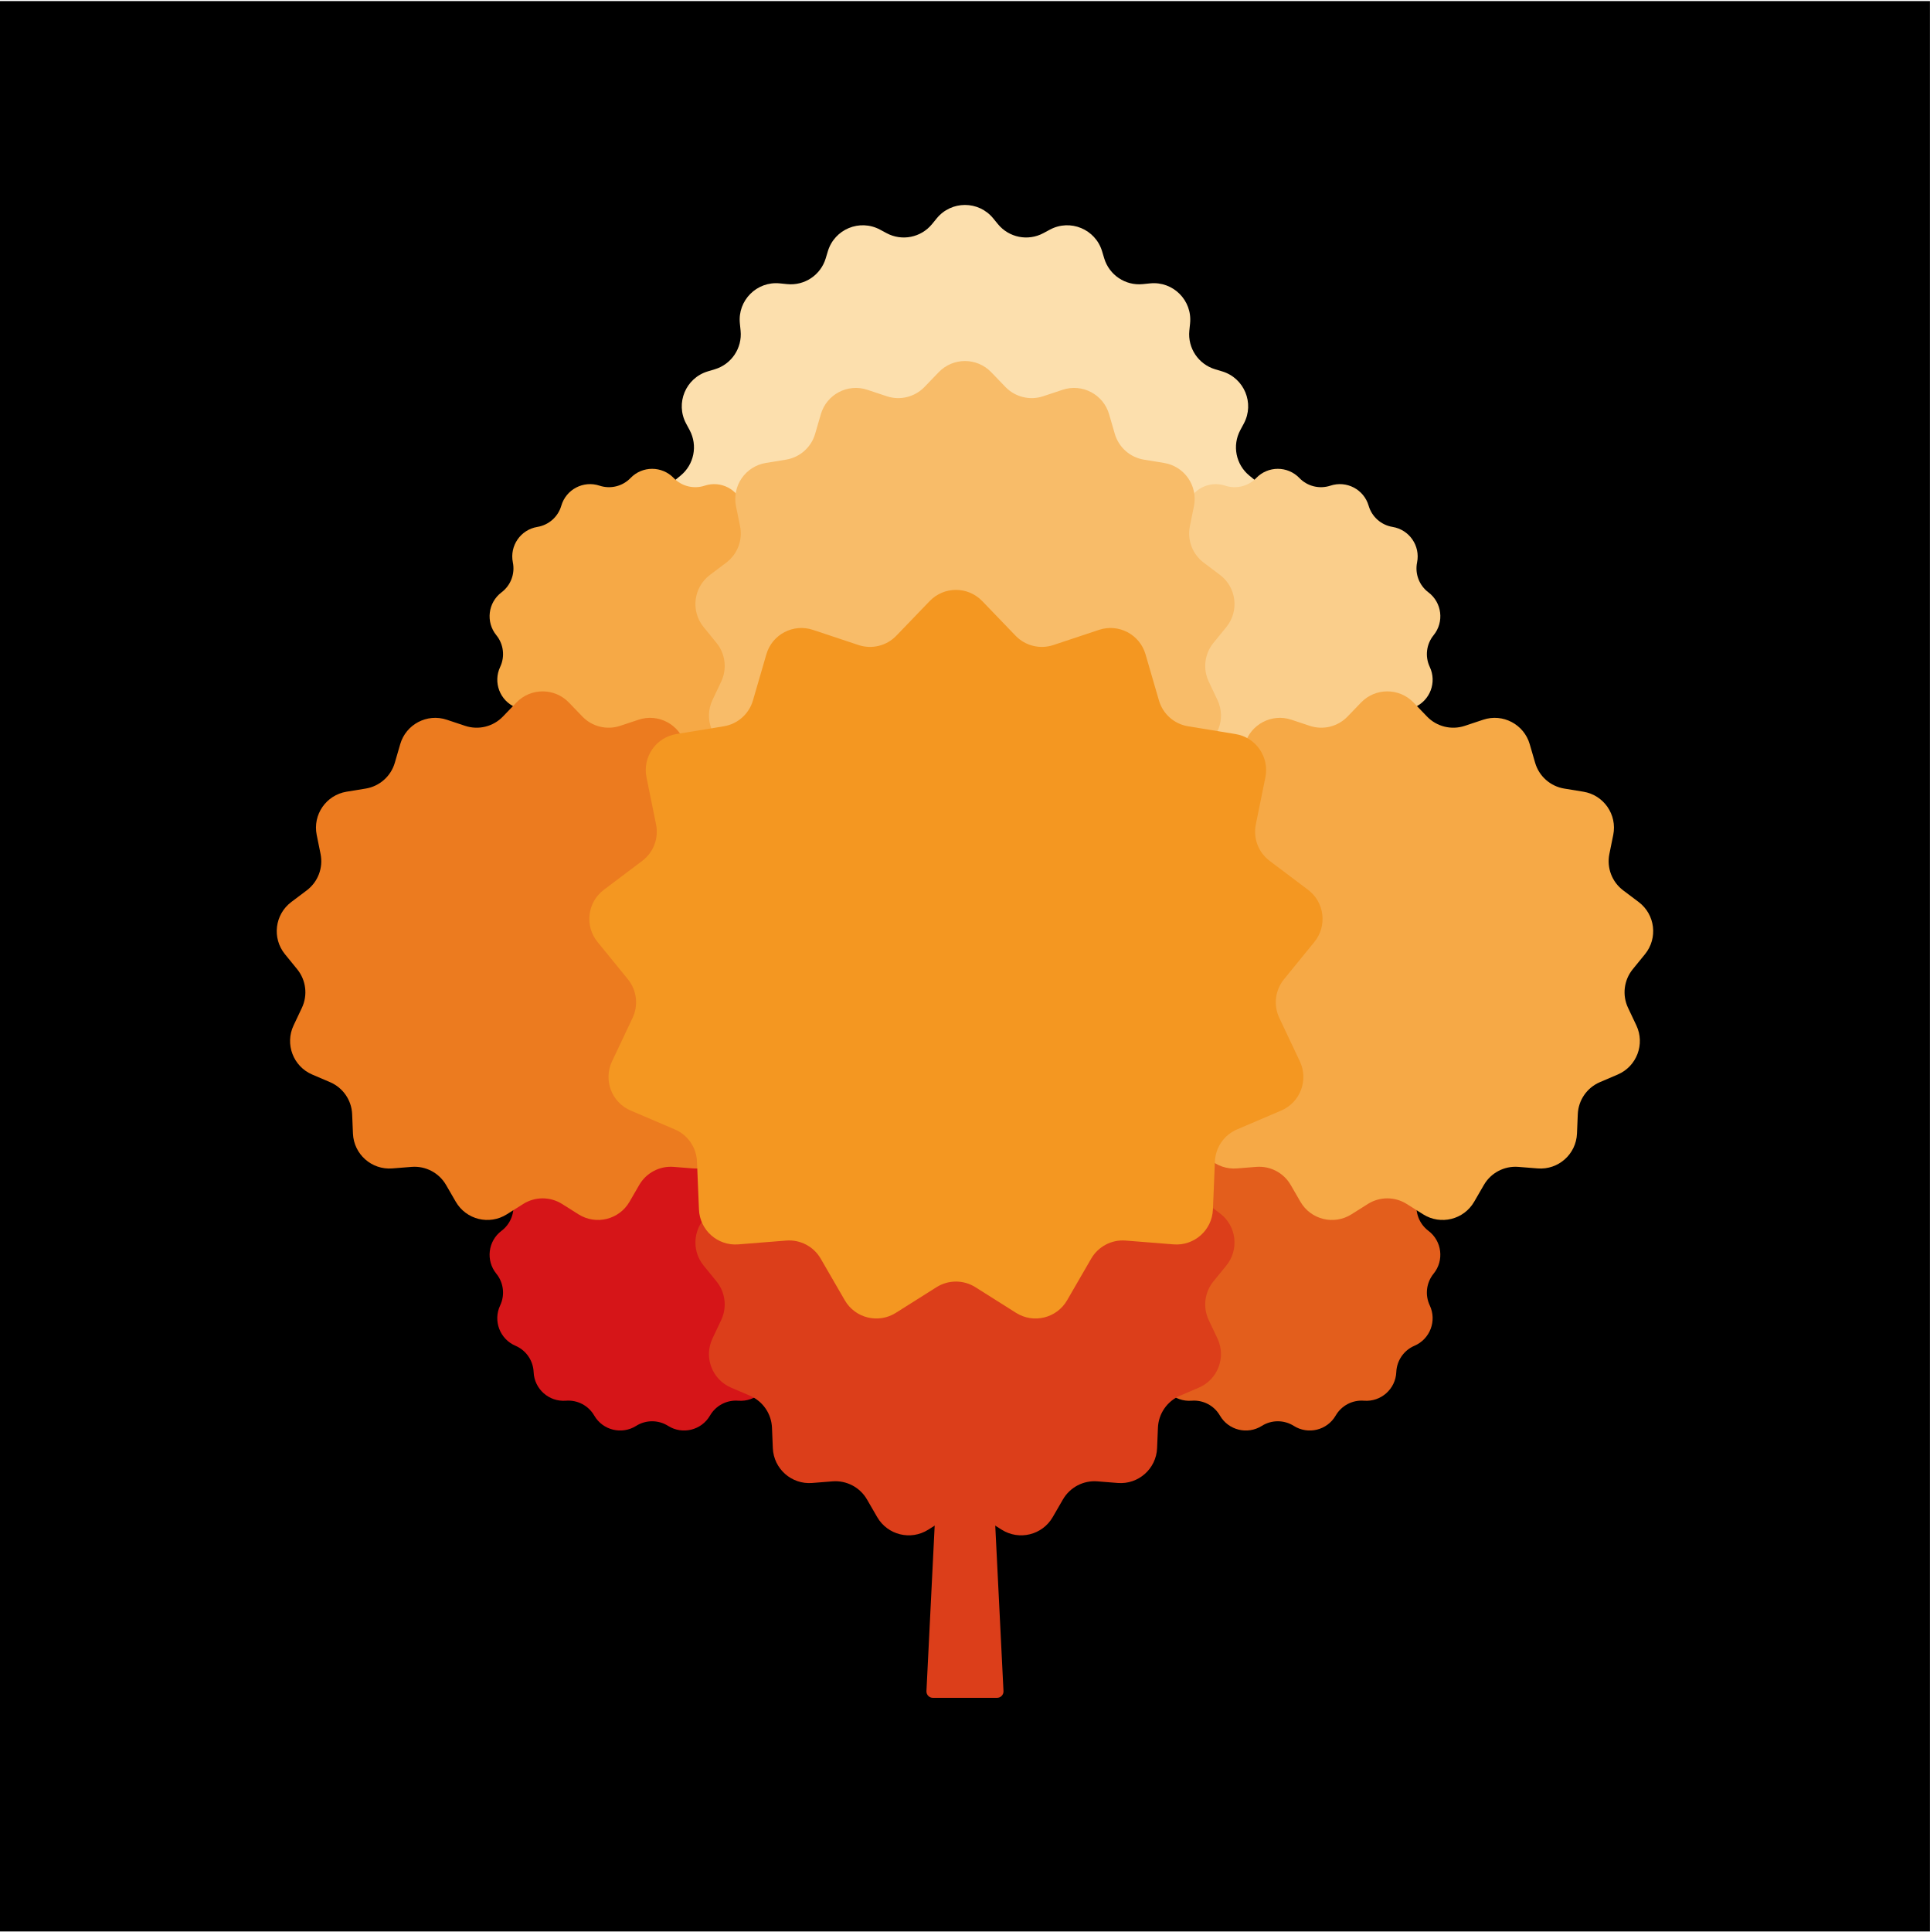
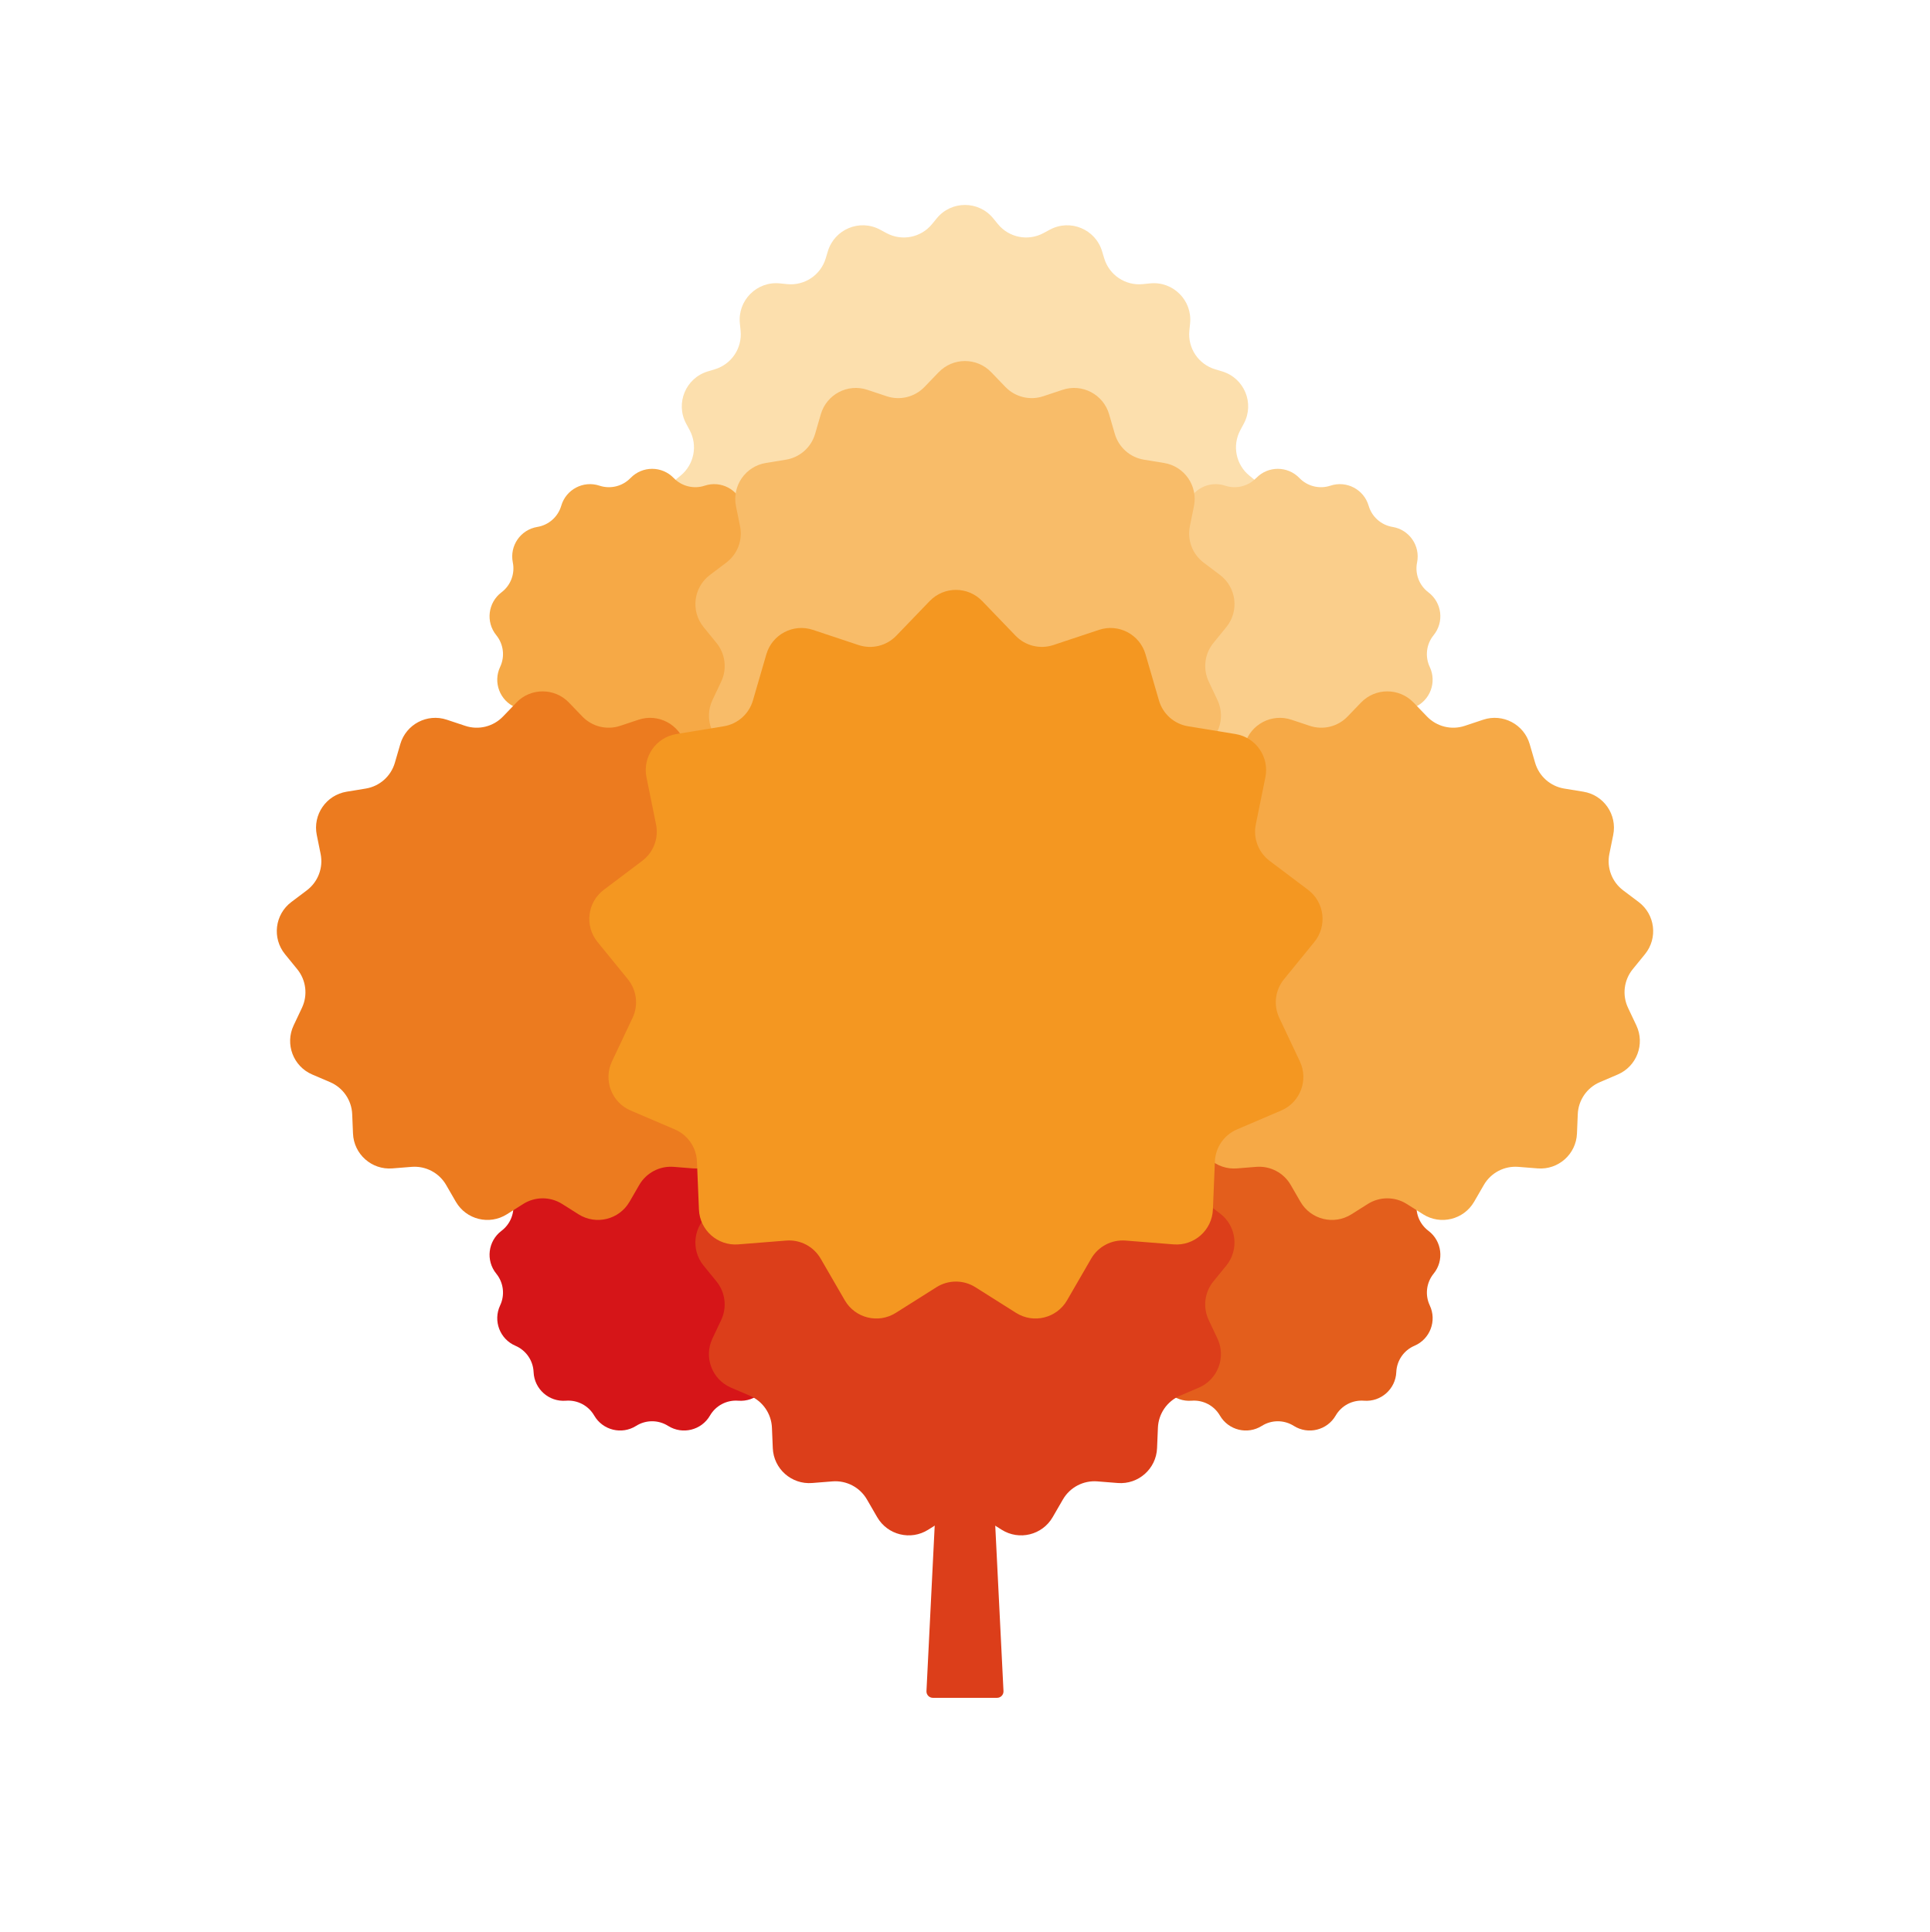
- <svg xmlns="http://www.w3.org/2000/svg" width="1200" height="1201" viewBox="0 0 1200 1201" fill="none">
-   <rect width="1200" height="1200" transform="translate(0 0.667969)" fill="black" />
-   <path d="M587.667 817.783H612.331L623.951 1051.23C624.065 1053.52 622.243 1055.43 619.956 1055.43H580.042C577.755 1055.43 575.933 1053.52 576.047 1051.23L587.667 817.783Z" fill="#DC3E1A" />
-   <path d="M392.057 694.044C399.384 686.434 411.566 686.434 418.893 694.044C423.871 699.215 431.377 701.065 438.188 698.8C448.212 695.467 458.999 701.128 461.95 711.271C463.955 718.163 469.742 723.29 476.825 724.449C487.25 726.156 494.17 736.182 492.069 746.535C490.642 753.569 493.383 760.797 499.116 765.116C507.554 771.472 509.022 783.565 502.351 791.756C497.818 797.321 496.886 804.996 499.956 811.484C504.473 821.033 500.153 832.424 490.44 836.576C483.84 839.397 479.448 845.759 479.151 852.931C478.713 863.485 469.594 871.564 459.064 870.726C451.909 870.157 445.063 873.749 441.467 879.961C436.175 889.104 424.346 892.019 415.411 886.383C409.341 882.554 401.61 882.554 395.539 886.383C386.604 892.019 374.775 889.104 369.483 879.961C365.887 873.749 359.041 870.157 351.886 870.726C341.356 871.564 332.237 863.485 331.8 852.931C331.502 845.759 327.11 839.397 320.511 836.576C310.797 832.424 306.477 821.033 310.994 811.484C314.064 804.996 313.132 797.321 308.599 791.756C301.928 783.565 303.396 771.472 311.834 765.116C317.567 760.797 320.308 753.569 318.881 746.535C316.78 736.182 323.7 726.156 334.125 724.449C341.208 723.29 346.995 718.163 349 711.271C351.951 701.128 362.738 695.467 372.762 698.8C379.573 701.065 387.079 699.215 392.057 694.044Z" fill="#D61518" />
-   <path d="M781.097 694.044C788.424 686.434 800.606 686.434 807.933 694.044C812.911 699.215 820.417 701.065 827.228 698.8C837.252 695.467 848.039 701.128 850.99 711.271C852.995 718.163 858.782 723.29 865.865 724.449C876.29 726.156 883.21 736.182 881.109 746.535C879.682 753.569 882.423 760.797 888.156 765.116C896.594 771.472 898.062 783.565 891.391 791.756C886.858 797.321 885.926 804.996 888.996 811.484C893.513 821.033 889.193 832.424 879.48 836.576C872.88 839.397 868.488 845.759 868.191 852.931C867.753 863.485 858.634 871.564 848.104 870.726C840.949 870.157 834.103 873.749 830.507 879.961C825.215 889.104 813.386 892.019 804.452 886.383C798.381 882.554 790.65 882.554 784.579 886.383C775.644 892.019 763.815 889.104 758.523 879.961C754.927 873.749 748.081 870.157 740.926 870.726C730.396 871.564 721.277 863.485 720.84 852.931C720.542 845.759 716.151 839.397 709.551 836.576C699.837 832.424 695.517 821.033 700.035 811.484C703.104 804.996 702.172 797.321 697.639 791.756C690.968 783.565 692.436 771.472 700.874 765.116C706.607 760.797 709.348 753.569 707.921 746.535C705.82 736.182 712.74 726.156 723.165 724.449C730.248 723.29 736.035 718.163 738.04 711.271C740.991 701.128 751.778 695.467 761.802 698.8C768.613 701.065 776.119 699.215 781.097 694.044Z" fill="#E35E1C" />
-   <path d="M583.663 628.275C592.581 619.013 607.409 619.013 616.326 628.275L625.142 637.432C631.201 643.726 640.337 645.977 648.627 643.221L660.688 639.21C672.889 635.152 686.018 642.043 689.61 654.389L693.16 666.594C695.601 674.982 702.644 681.222 711.265 682.633L723.809 684.687C736.498 686.764 744.921 698.967 742.364 711.568L739.836 724.025C738.098 732.586 741.435 741.384 748.413 746.641L758.565 754.288C768.835 762.025 770.622 776.744 762.502 786.713L754.475 796.568C748.958 803.342 747.824 812.683 751.56 820.58L756.995 832.07C762.493 843.692 757.236 857.556 745.413 862.61L733.725 867.606C725.692 871.039 720.347 878.783 719.985 887.512L719.458 900.212C718.925 913.058 707.827 922.891 695.01 921.871L682.339 920.863C673.63 920.171 665.298 924.544 660.922 932.104L654.553 943.104C648.111 954.232 633.715 957.78 622.84 950.921L612.089 944.14C604.7 939.48 595.29 939.48 587.901 944.14L577.15 950.921C566.275 957.78 551.878 954.232 545.436 943.104L539.068 932.104C534.691 924.544 526.359 920.171 517.651 920.863L504.98 921.871C492.163 922.891 481.064 913.058 480.531 900.212L480.005 887.512C479.643 878.784 474.297 871.039 466.264 867.606L454.577 862.61C442.754 857.556 437.496 843.692 442.994 832.07L448.43 820.58C452.166 812.683 451.031 803.342 445.514 796.568L437.487 786.713C429.367 776.744 431.154 762.025 441.424 754.288L451.577 746.641C458.554 741.384 461.891 732.586 460.154 724.025L457.626 711.568C455.069 698.967 463.492 686.764 476.18 684.687L488.724 682.633C497.346 681.222 504.389 674.982 506.829 666.594L510.38 654.389C513.971 642.043 527.101 635.152 539.301 639.21L551.362 643.221C559.652 645.977 568.788 643.726 574.848 637.432L583.663 628.275Z" fill="#DC3E1A" />
-   <path d="M582.445 135.732C591.516 124.633 608.482 124.633 617.553 135.732L620.471 139.303C627.337 147.705 639.195 150.064 648.753 144.929L652.816 142.747C665.444 135.963 681.119 142.456 685.251 156.182L686.581 160.597C689.709 170.987 699.761 177.704 710.557 176.618L715.145 176.156C729.408 174.722 741.405 186.719 739.971 200.982L739.509 205.57C738.423 216.366 745.14 226.418 755.53 229.546L759.945 230.876C773.671 235.008 780.164 250.684 773.381 263.312L771.198 267.374C766.064 276.933 768.422 288.79 776.824 295.656L780.395 298.574C791.494 307.645 791.494 324.611 780.395 333.682L776.824 336.6C768.422 343.466 766.064 355.323 771.198 364.882L773.381 368.945C780.164 381.573 773.671 397.248 759.945 401.38L755.53 402.71C745.14 405.838 738.423 415.89 739.509 426.686L739.971 431.274C741.405 445.537 729.408 457.534 715.145 456.1L710.557 455.638C699.761 454.552 689.709 461.269 686.581 471.659L685.251 476.074C681.119 489.8 665.444 496.293 652.816 489.509L648.753 487.327C639.195 482.192 627.337 484.551 620.471 492.953L617.553 496.524C608.482 507.623 591.516 507.623 582.445 496.524L579.527 492.953C572.661 484.551 560.804 482.192 551.245 487.327L547.183 489.509C534.555 496.293 518.879 489.8 514.747 476.074L513.417 471.659C510.289 461.269 500.237 454.552 489.441 455.638L484.853 456.1C470.59 457.534 458.593 445.537 460.028 431.274L460.489 426.686C461.575 415.89 454.859 405.838 444.468 402.71L440.053 401.38C426.327 397.248 419.834 381.573 426.618 368.945L428.8 364.882C433.935 355.323 431.576 343.466 423.174 336.6L419.604 333.682C408.504 324.611 408.504 307.645 419.604 298.574L423.174 295.656C431.576 288.79 433.935 276.933 428.8 267.374L426.618 263.312C419.834 250.684 426.327 235.008 440.053 230.876L444.468 229.546C454.859 226.418 461.575 216.366 460.489 205.57L460.028 200.982C458.593 186.719 470.59 174.722 484.853 176.156L489.441 176.618C500.237 177.704 510.289 170.987 513.417 160.597L514.747 156.182C518.879 142.456 534.555 135.963 547.183 142.747L551.245 144.929C560.804 150.064 572.661 147.705 579.527 139.303L582.445 135.732Z" fill="#FCDFAD" />
-   <path d="M392.062 297.148C399.389 289.538 411.571 289.538 418.898 297.148C423.876 302.318 431.382 304.168 438.193 301.904C448.217 298.57 459.004 304.231 461.955 314.375C463.96 321.267 469.747 326.393 476.83 327.553C487.255 329.26 494.175 339.285 492.074 349.638C490.647 356.672 493.388 363.901 499.121 368.219C507.559 374.575 509.027 386.669 502.356 394.859C497.823 400.425 496.891 408.099 499.961 414.587C504.478 424.136 500.158 435.527 490.444 439.679C483.845 442.5 479.453 448.863 479.155 456.034C478.718 466.589 469.599 474.667 459.069 473.829C451.914 473.26 445.068 476.853 441.472 483.065C436.18 492.207 424.351 495.122 415.416 489.487C409.345 485.658 401.614 485.658 395.544 489.487C386.609 495.122 374.78 492.207 369.488 483.065C365.892 476.853 359.046 473.26 351.891 473.829C341.361 474.667 332.242 466.589 331.804 456.034C331.507 448.863 327.115 442.5 320.515 439.679C310.802 435.527 306.482 424.136 310.999 414.587C314.069 408.099 313.137 400.425 308.604 394.859C301.933 386.669 303.401 374.575 311.839 368.219C317.572 363.901 320.313 356.672 318.886 349.638C316.785 339.285 323.705 329.26 334.13 327.553C341.213 326.393 347 321.267 349.005 314.375C351.956 304.231 362.743 298.57 372.767 301.904C379.578 304.168 387.084 302.318 392.062 297.148Z" fill="#F6A946" />
-   <path d="M781.102 297.148C788.429 289.538 800.611 289.538 807.938 297.148C812.916 302.318 820.422 304.168 827.233 301.904C837.257 298.57 848.044 304.231 850.995 314.375C853 321.267 858.787 326.393 865.87 327.553C876.295 329.26 883.215 339.285 881.114 349.638C879.687 356.672 882.428 363.901 888.161 368.219C896.599 374.575 898.067 386.669 891.396 394.859C886.863 400.425 885.931 408.099 889.001 414.587C893.518 424.136 889.198 435.527 879.485 439.679C872.885 442.5 868.493 448.863 868.195 456.034C867.758 466.589 858.639 474.667 848.109 473.829C840.954 473.26 834.108 476.853 830.512 483.065C825.22 492.207 813.391 495.122 804.456 489.487C798.385 485.658 790.655 485.658 784.584 489.487C775.649 495.122 763.82 492.207 758.528 483.065C754.932 476.853 748.086 473.26 740.931 473.829C730.401 474.667 721.282 466.589 720.844 456.034C720.547 448.863 716.155 442.5 709.555 439.679C699.842 435.527 695.522 424.136 700.039 414.587C703.109 408.099 702.177 400.425 697.644 394.859C690.973 386.669 692.441 374.575 700.879 368.219C706.612 363.901 709.353 356.672 707.926 349.638C705.825 339.285 712.745 329.26 723.17 327.553C730.253 326.393 736.04 321.267 738.045 314.375C740.996 304.231 751.783 298.57 761.807 301.904C768.618 304.168 776.124 302.318 781.102 297.148Z" fill="#FACE8B" />
-   <path d="M583.668 231.377C592.586 222.115 607.413 222.115 616.331 231.377L625.147 240.534C631.206 246.827 640.342 249.079 648.632 246.322L660.693 242.311C672.894 238.254 686.023 245.145 689.615 257.49L693.165 269.695C695.606 278.083 702.649 284.323 711.27 285.735L723.814 287.788C736.503 289.866 744.926 302.069 742.368 314.669L739.841 327.126C738.103 335.688 741.44 344.486 748.418 349.742L758.57 357.39C768.84 365.126 770.627 379.846 762.507 389.815L754.48 399.67C748.963 406.443 747.829 415.784 751.565 423.681L757 435.171C762.498 446.794 757.24 460.658 745.418 465.712L733.73 470.707C725.697 474.141 720.352 481.885 719.99 490.614L719.463 503.313C718.93 516.16 707.832 525.992 695.014 524.973L682.344 523.965C673.635 523.272 665.303 527.645 660.926 535.206L654.558 546.206C648.116 557.333 633.72 560.882 622.844 554.023L612.094 547.242C604.704 542.581 595.295 542.581 587.906 547.242L577.155 554.023C566.28 560.882 551.883 557.333 545.441 546.206L539.073 535.206C534.696 527.645 526.364 523.272 517.655 523.965L504.985 524.973C492.168 525.992 481.069 516.16 480.536 503.313L480.01 490.614C479.648 481.885 474.302 474.141 466.269 470.707L454.582 465.712C442.759 460.658 437.501 446.794 442.999 435.171L448.435 423.681C452.171 415.784 451.036 406.443 445.519 399.67L437.492 389.815C429.372 379.846 431.159 365.126 441.429 357.39L451.581 349.742C458.559 344.486 461.896 335.688 460.159 327.126L457.631 314.669C455.074 302.069 463.497 289.866 476.185 287.788L488.729 285.735C497.35 284.323 504.394 278.084 506.834 269.695L510.385 257.49C513.976 245.145 527.105 238.254 539.306 242.311L551.367 246.322C559.657 249.079 568.793 246.827 574.852 240.534L583.668 231.377Z" fill="#F8BC69" />
-   <path d="M846.261 436.731C855.179 427.468 870.007 427.468 878.924 436.731L887.292 445.421C893.351 451.715 902.487 453.967 910.777 451.21L922.225 447.403C934.425 443.346 947.554 450.237 951.146 462.582L954.516 474.166C956.956 482.555 964 488.794 972.621 490.206L984.527 492.155C997.215 494.232 1005.64 506.435 1003.08 519.036L1000.68 530.859C998.945 539.421 1002.28 548.219 1009.26 553.475L1018.9 560.734C1029.17 568.47 1030.95 583.19 1022.83 593.159L1015.21 602.513C1009.7 609.286 1008.56 618.627 1012.3 626.524L1017.46 637.43C1022.96 649.052 1017.7 662.917 1005.87 667.97L994.781 672.712C986.748 676.146 981.403 683.89 981.041 692.618L980.541 704.672C980.008 717.519 968.91 727.351 956.093 726.332L944.066 725.375C935.358 724.682 927.026 729.055 922.649 736.616L916.605 747.056C910.163 758.184 895.766 761.732 884.891 754.873L874.687 748.437C867.298 743.777 857.888 743.777 850.499 748.437L840.295 754.873C829.42 761.732 815.023 758.184 808.581 747.056L802.537 736.616C798.16 729.055 789.828 724.682 781.119 725.375L769.093 726.332C756.276 727.351 745.177 717.519 744.645 704.672L744.145 692.618C743.783 683.89 738.437 676.146 730.404 672.712L719.311 667.97C707.488 662.916 702.23 649.052 707.729 637.43L712.888 626.524C716.624 618.627 715.489 609.286 709.972 602.513L702.353 593.159C694.233 583.19 696.02 568.47 706.29 560.734L715.926 553.475C722.904 548.219 726.241 539.421 724.504 530.859L722.104 519.036C719.547 506.435 727.97 494.232 740.659 492.155L752.565 490.206C761.186 488.794 768.229 482.555 770.67 474.166L774.04 462.582C777.631 450.237 790.76 443.346 802.961 447.403L814.409 451.21C822.699 453.967 831.835 451.715 837.894 445.421L846.261 436.731Z" fill="#F6A946" />
-   <path d="M321.077 436.731C329.994 427.468 344.822 427.468 353.74 436.731L362.107 445.421C368.166 451.715 377.302 453.967 385.592 451.21L397.04 447.403C409.241 443.346 422.37 450.237 425.961 462.582L429.331 474.166C431.772 482.555 438.815 488.794 447.436 490.206L459.342 492.155C472.031 494.232 480.454 506.435 477.897 519.036L475.497 530.859C473.76 539.421 477.097 548.219 484.075 553.475L493.711 560.734C503.981 568.47 505.768 583.19 497.648 593.159L490.029 602.513C484.512 609.286 483.377 618.627 487.113 626.524L492.272 637.43C497.771 649.052 492.513 662.917 480.69 667.97L469.597 672.712C461.564 676.146 456.218 683.89 455.856 692.618L455.356 704.672C454.824 717.519 443.725 727.351 430.908 726.332L418.882 725.375C410.173 724.682 401.841 729.055 397.464 736.616L391.42 747.056C384.978 758.184 370.581 761.732 359.706 754.873L349.502 748.437C342.113 743.777 332.703 743.777 325.314 748.437L315.11 754.873C304.235 761.732 289.838 758.184 283.396 747.056L277.352 736.616C272.975 729.055 264.643 724.682 255.935 725.375L243.908 726.332C231.091 727.351 219.993 717.519 219.46 704.672L218.96 692.618C218.598 683.89 213.253 676.146 205.22 672.712L194.126 667.97C182.304 662.916 177.046 649.052 182.544 637.43L187.703 626.524C191.439 618.627 190.305 609.286 184.788 602.513L177.169 593.159C169.049 583.19 170.836 568.47 181.106 560.734L190.742 553.475C197.72 548.219 201.056 539.421 199.319 530.859L196.92 519.036C194.363 506.435 202.786 494.232 215.474 492.155L227.38 490.206C236.001 488.794 243.045 482.555 245.485 474.166L248.855 462.582C252.447 450.237 265.576 443.346 277.776 447.403L289.224 451.21C297.514 453.967 306.65 451.715 312.709 445.421L321.077 436.731Z" fill="#EC7B1F" />
-   <path d="M578.057 373.645C586.974 364.382 601.802 364.382 610.72 373.645L631.467 395.194C637.526 401.488 646.662 403.739 654.952 400.983L683.337 391.543C695.538 387.486 708.667 394.377 712.259 406.722L720.615 435.445C723.055 443.834 730.098 450.073 738.72 451.485L768.24 456.318C780.929 458.395 789.352 470.598 786.795 483.199L780.846 512.515C779.108 521.077 782.445 529.875 789.423 535.131L813.316 553.13C823.586 560.866 825.373 575.585 817.253 585.554L798.362 608.748C792.844 615.521 791.71 624.862 795.446 632.759L808.238 659.8C813.737 671.422 808.479 685.286 796.656 690.34L769.15 702.097C761.117 705.531 755.771 713.275 755.409 722.004L754.17 751.892C753.637 764.738 742.538 774.571 729.721 773.551L699.902 771.179C691.193 770.486 682.861 774.859 678.484 782.42L663.497 808.308C657.055 819.436 642.659 822.984 631.784 816.125L606.482 800.167C599.093 795.506 589.683 795.506 582.294 800.167L556.993 816.125C546.118 822.984 531.721 819.436 525.279 808.308L510.292 782.42C505.915 774.859 497.583 770.486 488.874 771.179L459.055 773.551C446.238 774.571 435.139 764.738 434.607 751.892L433.367 722.004C433.005 713.275 427.66 705.531 419.627 702.097L392.121 690.34C380.298 685.286 375.04 671.422 380.538 659.8L393.33 632.759C397.066 624.862 395.932 615.521 390.415 608.748L371.523 585.554C363.403 575.585 365.19 560.866 375.46 553.13L399.353 535.131C406.331 529.875 409.668 521.077 407.931 512.515L401.981 483.199C399.424 470.598 407.847 458.395 420.536 456.318L450.057 451.485C458.678 450.073 465.721 443.834 468.162 435.445L476.518 406.722C480.109 394.377 493.239 387.486 505.439 391.543L533.824 400.983C542.114 403.739 551.25 401.488 557.31 395.194L578.057 373.645Z" fill="#F49721" />
+ <svg xmlns="http://www.w3.org/2000/svg" id="Layer_1" baseProfile="tiny" version="1.2" viewBox="0 0 1200 1201">
+   <path d="M587.67,817.78h24.66l11.62,233.45c.11,2.29-1.71,4.2-3.99,4.2h-39.91c-2.29,0-4.11-1.91-3.99-4.2l11.62-233.45Z" fill="#dc3e1a" />
+   <path d="M392.06,694.04c7.33-7.61,19.51-7.61,26.84,0,4.98,5.17,12.48,7.02,19.29,4.76,10.02-3.33,20.81,2.33,23.76,12.47,2,6.89,7.79,12.02,14.88,13.18,10.42,1.71,17.35,11.73,15.24,22.09-1.43,7.03,1.31,14.26,7.05,18.58,8.44,6.36,9.91,18.45,3.24,26.64-4.53,5.57-5.47,13.24-2.4,19.73,4.52,9.55.2,20.94-9.52,25.09-6.6,2.82-10.99,9.18-11.29,16.36-.44,10.55-9.56,18.63-20.09,17.79-7.15-.57-14,3.02-17.6,9.23-5.29,9.14-17.12,12.06-26.06,6.42-6.07-3.83-13.8-3.83-19.87,0-8.93,5.64-20.76,2.72-26.06-6.42-3.6-6.21-10.44-9.8-17.6-9.23-10.53.84-19.65-7.24-20.09-17.79-.3-7.17-4.69-13.53-11.29-16.36-9.71-4.15-14.03-15.54-9.52-25.09,3.07-6.49,2.14-14.16-2.39-19.73-6.67-8.19-5.2-20.28,3.24-26.64,5.73-4.32,8.47-11.55,7.05-18.58-2.1-10.35,4.82-20.38,15.24-22.09,7.08-1.16,12.87-6.29,14.88-13.18,2.95-10.14,13.74-15.8,23.76-12.47,6.81,2.27,14.32.42,19.3-4.76Z" fill="#d61518" />
+   <path d="M781.1,694.04c7.33-7.61,19.51-7.61,26.84,0,4.98,5.17,12.48,7.02,19.3,4.76,10.02-3.33,20.81,2.33,23.76,12.47,2.01,6.89,7.79,12.02,14.88,13.18,10.42,1.71,17.35,11.73,15.24,22.09-1.43,7.03,1.31,14.26,7.05,18.58,8.44,6.36,9.91,18.45,3.23,26.64-4.53,5.57-5.46,13.24-2.4,19.73,4.52,9.55.2,20.94-9.52,25.09-6.6,2.82-10.99,9.18-11.29,16.36-.44,10.55-9.56,18.63-20.09,17.79-7.16-.57-14,3.02-17.6,9.23-5.29,9.14-17.12,12.06-26.05,6.42-6.07-3.83-13.8-3.83-19.87,0-8.93,5.64-20.76,2.72-26.06-6.42-3.6-6.21-10.44-9.8-17.6-9.23-10.53.84-19.65-7.24-20.09-17.79-.3-7.17-4.69-13.53-11.29-16.36-9.71-4.15-14.03-15.54-9.52-25.09,3.07-6.49,2.14-14.16-2.4-19.73-6.67-8.19-5.2-20.28,3.24-26.64,5.73-4.32,8.47-11.55,7.05-18.58-2.1-10.35,4.82-20.38,15.24-22.09,7.08-1.16,12.87-6.29,14.88-13.18,2.95-10.14,13.74-15.8,23.76-12.47,6.81,2.27,14.32.42,19.29-4.76Z" fill="#e35e1c" />
+   <path d="M583.66,628.28c8.92-9.26,23.75-9.26,32.66,0l8.82,9.16c6.06,6.29,15.19,8.54,23.48,5.79l12.06-4.01c12.2-4.06,25.33,2.83,28.92,15.18l3.55,12.21c2.44,8.39,9.48,14.63,18.11,16.04l12.54,2.05c12.69,2.08,21.11,14.28,18.55,26.88l-2.53,12.46c-1.74,8.56,1.6,17.36,8.58,22.62l10.15,7.65c10.27,7.74,12.06,22.46,3.94,32.42l-8.03,9.85c-5.52,6.77-6.65,16.11-2.91,24.01l5.43,11.49c5.5,11.62.24,25.49-11.58,30.54l-11.69,5c-8.03,3.43-13.38,11.18-13.74,19.91l-.53,12.7c-.53,12.85-11.63,22.68-24.45,21.66l-12.67-1.01c-8.71-.69-17.04,3.68-21.42,11.24l-6.37,11c-6.44,11.13-20.84,14.68-31.71,7.82l-10.75-6.78c-7.39-4.66-16.8-4.66-24.19,0l-10.75,6.78c-10.88,6.86-25.27,3.31-31.71-7.82l-6.37-11c-4.38-7.56-12.71-11.93-21.42-11.24l-12.67,1.01c-12.82,1.02-23.92-8.81-24.45-21.66l-.53-12.7c-.36-8.73-5.71-16.47-13.74-19.91l-11.69-5c-11.82-5.05-17.08-18.92-11.58-30.54l5.44-11.49c3.74-7.9,2.6-17.24-2.92-24.01l-8.03-9.85c-8.12-9.97-6.33-24.69,3.94-32.42l10.15-7.65c6.98-5.26,10.31-14.05,8.58-22.62l-2.53-12.46c-2.56-12.6,5.87-24.8,18.55-26.88l12.54-2.05c8.62-1.41,15.67-7.65,18.11-16.04l3.55-12.21c3.59-12.35,16.72-19.24,28.92-15.18l12.06,4.01c8.29,2.76,17.43.51,23.49-5.79l8.82-9.16Z" fill="#dc3e1a" />
+   <path d="M582.45,135.73c9.07-11.1,26.04-11.1,35.11,0l2.92,3.57c6.87,8.4,18.72,10.76,28.28,5.63l4.06-2.18c12.63-6.78,28.3-.29,32.43,13.44l1.33,4.41c3.13,10.39,13.18,17.11,23.98,16.02l4.59-.46c14.26-1.43,26.26,10.56,24.83,24.83l-.46,4.59c-1.09,10.8,5.63,20.85,16.02,23.98l4.41,1.33c13.73,4.13,20.22,19.81,13.44,32.44l-2.18,4.06c-5.13,9.56-2.78,21.42,5.63,28.28l3.57,2.92c11.1,9.07,11.1,26.04,0,35.11l-3.57,2.92c-8.4,6.87-10.76,18.72-5.63,28.28l2.18,4.06c6.78,12.63.29,28.3-13.44,32.43l-4.41,1.33c-10.39,3.13-17.11,13.18-16.02,23.98l.46,4.59c1.43,14.26-10.56,26.26-24.83,24.83l-4.59-.46c-10.8-1.09-20.85,5.63-23.98,16.02l-1.33,4.42c-4.13,13.73-19.81,20.22-32.43,13.43l-4.06-2.18c-9.56-5.14-21.42-2.78-28.28,5.63l-2.92,3.57c-9.07,11.1-26.04,11.1-35.11,0l-2.92-3.57c-6.87-8.4-18.72-10.76-28.28-5.63l-4.06,2.18c-12.63,6.78-28.3.29-32.44-13.43l-1.33-4.42c-3.13-10.39-13.18-17.11-23.98-16.02l-4.59.46c-14.26,1.43-26.26-10.56-24.82-24.83l.46-4.59c1.09-10.8-5.63-20.85-16.02-23.98l-4.41-1.33c-13.73-4.13-20.22-19.81-13.43-32.43l2.18-4.06c5.14-9.56,2.78-21.42-5.63-28.28l-3.57-2.92c-11.1-9.07-11.1-26.04,0-35.11l3.57-2.92c8.4-6.87,10.76-18.72,5.63-28.28l-2.18-4.06c-6.78-12.63-.29-28.3,13.43-32.44l4.41-1.33c10.39-3.13,17.11-13.18,16.02-23.98l-.46-4.59c-1.44-14.26,10.56-26.26,24.82-24.83l4.59.46c10.8,1.09,20.85-5.63,23.98-16.02l1.33-4.41c4.13-13.73,19.81-20.22,32.44-13.44l4.06,2.18c9.56,5.13,21.42,2.78,28.28-5.63l2.92-3.57Z" fill="#fcdfad" />
+   <path d="M392.06,297.15c7.33-7.61,19.51-7.61,26.84,0,4.98,5.17,12.48,7.02,19.29,4.76,10.02-3.33,20.81,2.33,23.76,12.47,2.01,6.89,7.79,12.02,14.88,13.18,10.43,1.71,17.35,11.73,15.24,22.08-1.43,7.03,1.31,14.26,7.05,18.58,8.44,6.36,9.91,18.45,3.23,26.64-4.53,5.57-5.46,13.24-2.39,19.73,4.52,9.55.2,20.94-9.52,25.09-6.6,2.82-10.99,9.18-11.29,16.36-.44,10.55-9.56,18.63-20.09,17.8-7.15-.57-14,3.02-17.6,9.24-5.29,9.14-17.12,12.06-26.06,6.42-6.07-3.83-13.8-3.83-19.87,0-8.93,5.64-20.76,2.72-26.06-6.42-3.6-6.21-10.44-9.8-17.6-9.24-10.53.84-19.65-7.24-20.09-17.8-.3-7.17-4.69-13.53-11.29-16.36-9.71-4.15-14.03-15.54-9.52-25.09,3.07-6.49,2.14-14.16-2.39-19.73-6.67-8.19-5.2-20.28,3.23-26.64,5.73-4.32,8.47-11.55,7.05-18.58-2.1-10.35,4.82-20.38,15.24-22.08,7.08-1.16,12.87-6.29,14.88-13.18,2.95-10.14,13.74-15.8,23.76-12.47,6.81,2.26,14.32.41,19.3-4.76Z" fill="#f6a946" />
+   <path d="M781.1,297.15c7.33-7.61,19.51-7.61,26.84,0,4.98,5.17,12.48,7.02,19.29,4.76,10.02-3.33,20.81,2.33,23.76,12.47,2.01,6.89,7.79,12.02,14.88,13.18,10.42,1.71,17.35,11.73,15.24,22.08-1.43,7.03,1.31,14.26,7.05,18.58,8.44,6.36,9.91,18.45,3.23,26.64-4.53,5.57-5.46,13.24-2.4,19.73,4.52,9.55.2,20.94-9.52,25.09-6.6,2.82-10.99,9.18-11.29,16.36-.44,10.55-9.56,18.63-20.09,17.8-7.16-.57-14,3.02-17.6,9.24-5.29,9.14-17.12,12.06-26.06,6.42-6.07-3.83-13.8-3.83-19.87,0-8.93,5.64-20.76,2.72-26.06-6.42-3.6-6.21-10.44-9.8-17.6-9.24-10.53.84-19.65-7.24-20.09-17.8-.3-7.17-4.69-13.53-11.29-16.36-9.71-4.15-14.03-15.54-9.52-25.09,3.07-6.49,2.14-14.16-2.4-19.73-6.67-8.19-5.2-20.28,3.24-26.64,5.73-4.32,8.47-11.55,7.05-18.58-2.1-10.35,4.82-20.38,15.24-22.08,7.08-1.16,12.87-6.29,14.88-13.18,2.95-10.14,13.74-15.8,23.76-12.47,6.81,2.26,14.32.41,19.29-4.76Z" fill="#face8b" />
+   <path d="M583.67,231.38c8.92-9.26,23.74-9.26,32.66,0l8.82,9.16c6.06,6.29,15.2,8.54,23.49,5.79l12.06-4.01c12.2-4.06,25.33,2.83,28.92,15.18l3.55,12.21c2.44,8.39,9.48,14.63,18.11,16.04l12.54,2.05c12.69,2.08,21.11,14.28,18.55,26.88l-2.53,12.46c-1.74,8.56,1.6,17.36,8.58,22.62l10.15,7.65c10.27,7.74,12.06,22.46,3.94,32.42l-8.03,9.86c-5.52,6.77-6.65,16.11-2.91,24.01l5.43,11.49c5.5,11.62.24,25.49-11.58,30.54l-11.69,4.99c-8.03,3.43-13.38,11.18-13.74,19.91l-.53,12.7c-.53,12.85-11.63,22.68-24.45,21.66l-12.67-1.01c-8.71-.69-17.04,3.68-21.42,11.24l-6.37,11c-6.44,11.13-20.84,14.68-31.71,7.82l-10.75-6.78c-7.39-4.66-16.8-4.66-24.19,0l-10.75,6.78c-10.88,6.86-25.27,3.31-31.71-7.82l-6.37-11c-4.38-7.56-12.71-11.93-21.42-11.24l-12.67,1.01c-12.82,1.02-23.92-8.81-24.45-21.66l-.53-12.7c-.36-8.73-5.71-16.47-13.74-19.91l-11.69-4.99c-11.82-5.05-17.08-18.92-11.58-30.54l5.44-11.49c3.74-7.9,2.6-17.24-2.92-24.01l-8.03-9.86c-8.12-9.97-6.33-24.69,3.94-32.42l10.15-7.65c6.98-5.26,10.32-14.05,8.58-22.62l-2.53-12.46c-2.56-12.6,5.87-24.8,18.55-26.88l12.54-2.05c8.62-1.41,15.67-7.65,18.11-16.04l3.55-12.21c3.59-12.34,16.72-19.24,28.92-15.18l12.06,4.01c8.29,2.76,17.43.5,23.48-5.79l8.82-9.16Z" fill="#f8bc69" />
+   <path d="M846.26,436.73c8.92-9.26,23.75-9.26,32.66,0l8.37,8.69c6.06,6.29,15.2,8.55,23.48,5.79l11.45-3.81c12.2-4.06,25.33,2.83,28.92,15.18l3.37,11.58c2.44,8.39,9.48,14.63,18.1,16.04l11.91,1.95c12.69,2.08,21.11,14.28,18.55,26.88l-2.4,11.82c-1.73,8.56,1.6,17.36,8.58,22.62l9.64,7.26c10.27,7.74,12.05,22.46,3.93,32.42l-7.62,9.35c-5.51,6.77-6.65,16.11-2.91,24.01l5.16,10.91c5.5,11.62.24,25.49-11.59,30.54l-11.09,4.74c-8.03,3.43-13.38,11.18-13.74,19.91l-.5,12.05c-.53,12.85-11.63,22.68-24.45,21.66l-12.03-.96c-8.71-.69-17.04,3.68-21.42,11.24l-6.04,10.44c-6.44,11.13-20.84,14.68-31.71,7.82l-10.2-6.44c-7.39-4.66-16.8-4.66-24.19,0l-10.2,6.44c-10.88,6.86-25.27,3.31-31.71-7.82l-6.04-10.44c-4.38-7.56-12.71-11.93-21.42-11.24l-12.03.96c-12.82,1.02-23.92-8.81-24.45-21.66l-.5-12.05c-.36-8.73-5.71-16.47-13.74-19.91l-11.09-4.74c-11.82-5.05-17.08-18.92-11.58-30.54l5.16-10.91c3.74-7.9,2.6-17.24-2.92-24.01l-7.62-9.35c-8.12-9.97-6.33-24.69,3.94-32.42l9.64-7.26c6.98-5.26,10.32-14.05,8.58-22.62l-2.4-11.82c-2.56-12.6,5.87-24.8,18.55-26.88l11.91-1.95c8.62-1.41,15.66-7.65,18.1-16.04l3.37-11.58c3.59-12.35,16.72-19.24,28.92-15.18l11.45,3.81c8.29,2.76,17.43.51,23.48-5.79l8.37-8.69Z" fill="#f6a946" />
+   <path d="M321.08,436.73c8.92-9.26,23.74-9.26,32.66,0l8.37,8.69c6.06,6.29,15.2,8.55,23.49,5.79l11.45-3.81c12.2-4.06,25.33,2.83,28.92,15.18l3.37,11.58c2.44,8.39,9.48,14.63,18.11,16.04l11.91,1.95c12.69,2.08,21.11,14.28,18.55,26.88l-2.4,11.82c-1.74,8.56,1.6,17.36,8.58,22.62l9.64,7.26c10.27,7.74,12.06,22.46,3.94,32.42l-7.62,9.35c-5.52,6.77-6.65,16.11-2.92,24.01l5.16,10.91c5.5,11.62.24,25.49-11.58,30.54l-11.09,4.74c-8.03,3.43-13.38,11.18-13.74,19.91l-.5,12.05c-.53,12.85-11.63,22.68-24.45,21.66l-12.03-.96c-8.71-.69-17.04,3.68-21.42,11.24l-6.04,10.44c-6.44,11.13-20.84,14.68-31.71,7.82l-10.2-6.44c-7.39-4.66-16.8-4.66-24.19,0l-10.2,6.44c-10.88,6.86-25.27,3.31-31.71-7.82l-6.04-10.44c-4.38-7.56-12.71-11.93-21.42-11.24l-12.03.96c-12.82,1.02-23.92-8.81-24.45-21.66l-.5-12.05c-.36-8.73-5.71-16.47-13.74-19.91l-11.09-4.74c-11.82-5.05-17.08-18.92-11.58-30.54l5.16-10.91c3.74-7.9,2.6-17.24-2.92-24.01l-7.62-9.35c-8.12-9.97-6.33-24.69,3.94-32.42l9.64-7.26c6.98-5.26,10.31-14.05,8.58-22.62l-2.4-11.82c-2.56-12.6,5.87-24.8,18.55-26.88l11.91-1.95c8.62-1.41,15.66-7.65,18.1-16.04l3.37-11.58c3.59-12.35,16.72-19.24,28.92-15.18l11.45,3.81c8.29,2.76,17.43.51,23.49-5.79l8.37-8.69Z" fill="#ec7b1f" />
+   <path d="M578.06,373.64c8.92-9.26,23.74-9.26,32.66,0l20.75,21.55c6.06,6.29,15.2,8.55,23.49,5.79l28.38-9.44c12.2-4.06,25.33,2.83,28.92,15.18l8.36,28.72c2.44,8.39,9.48,14.63,18.1,16.04l29.52,4.83c12.69,2.08,21.11,14.28,18.55,26.88l-5.95,29.32c-1.74,8.56,1.6,17.36,8.58,22.62l23.89,18c10.27,7.74,12.06,22.46,3.94,32.42l-18.89,23.19c-5.52,6.77-6.65,16.11-2.92,24.01l12.79,27.04c5.5,11.62.24,25.49-11.58,30.54l-27.51,11.76c-8.03,3.43-13.38,11.18-13.74,19.91l-1.24,29.89c-.53,12.85-11.63,22.68-24.45,21.66l-29.82-2.37c-8.71-.69-17.04,3.68-21.42,11.24l-14.99,25.89c-6.44,11.13-20.84,14.68-31.71,7.82l-25.3-15.96c-7.39-4.66-16.8-4.66-24.19,0l-25.3,15.96c-10.88,6.86-25.27,3.31-31.71-7.82l-14.99-25.89c-4.38-7.56-12.71-11.93-21.42-11.24l-29.82,2.37c-12.82,1.02-23.92-8.81-24.45-21.66l-1.24-29.89c-.36-8.73-5.71-16.47-13.74-19.91l-27.51-11.76c-11.82-5.05-17.08-18.92-11.58-30.54l12.79-27.04c3.74-7.9,2.6-17.24-2.91-24.01l-18.89-23.19c-8.12-9.97-6.33-24.69,3.94-32.42l23.89-18c6.98-5.26,10.32-14.05,8.58-22.62l-5.95-29.32c-2.56-12.6,5.87-24.8,18.56-26.88l29.52-4.83c8.62-1.41,15.66-7.65,18.1-16.04l8.36-28.72c3.59-12.34,16.72-19.24,28.92-15.18l28.38,9.44c8.29,2.76,17.43.51,23.49-5.79l20.75-21.55Z" fill="#f49721" />
</svg>
